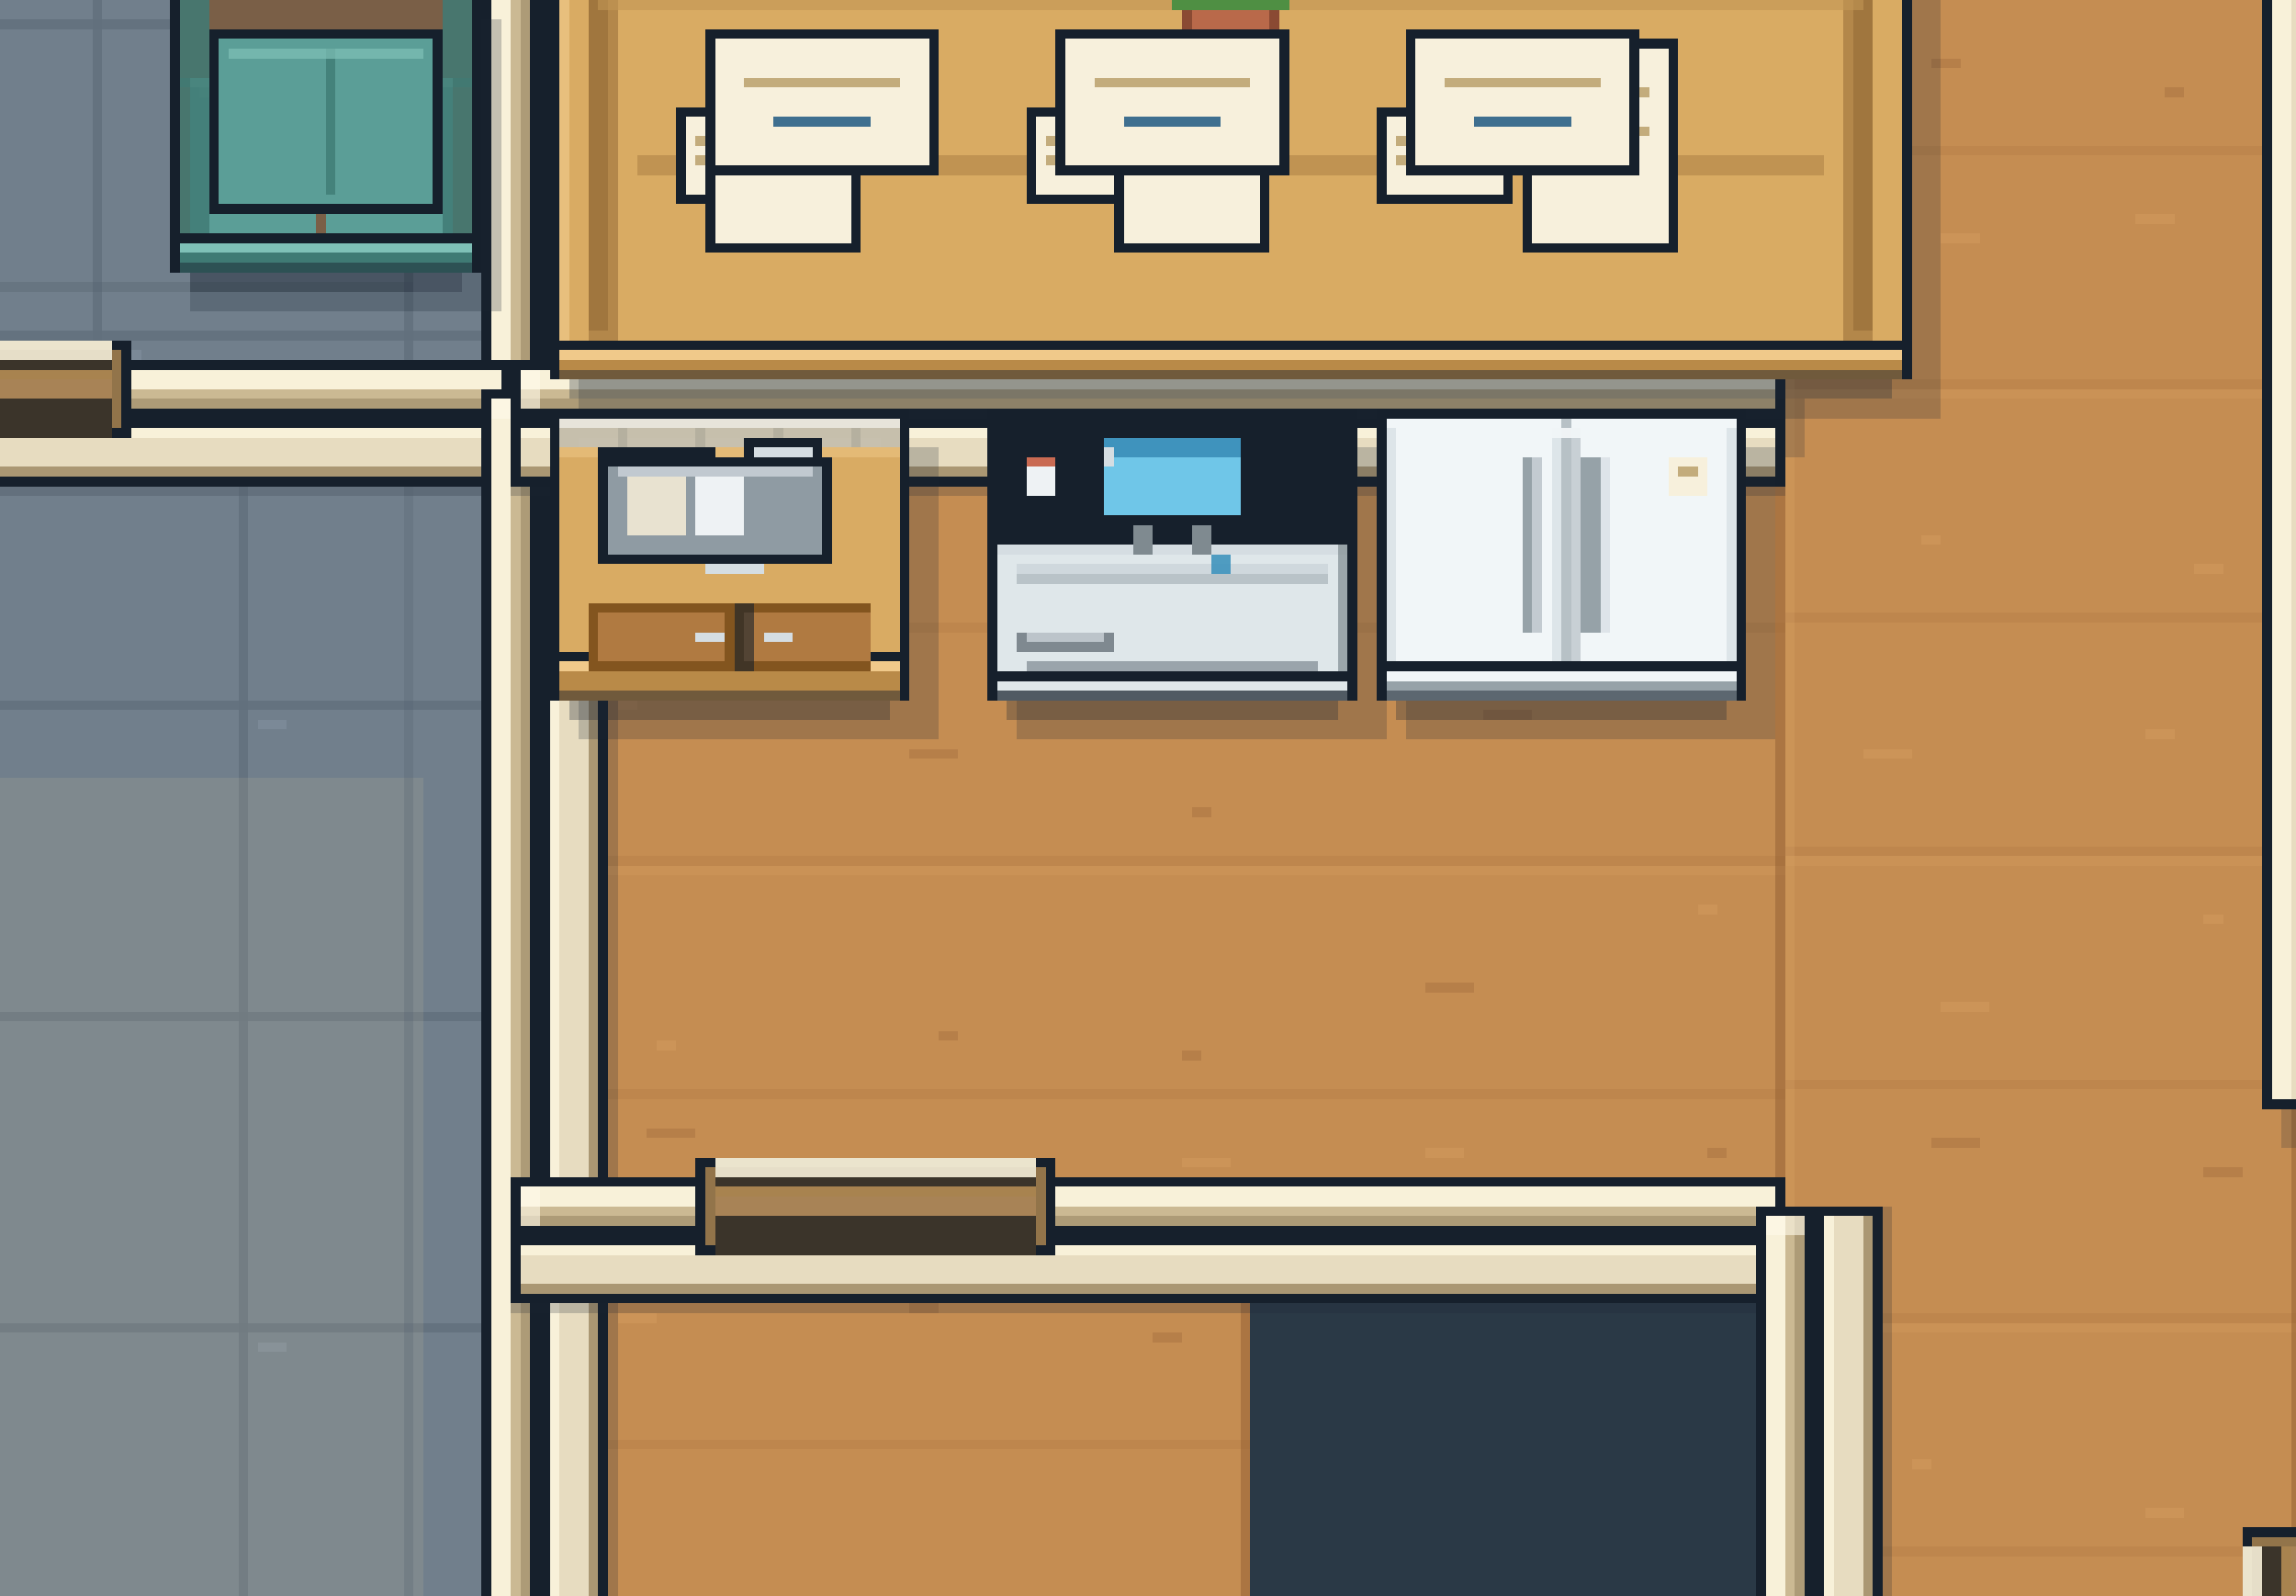
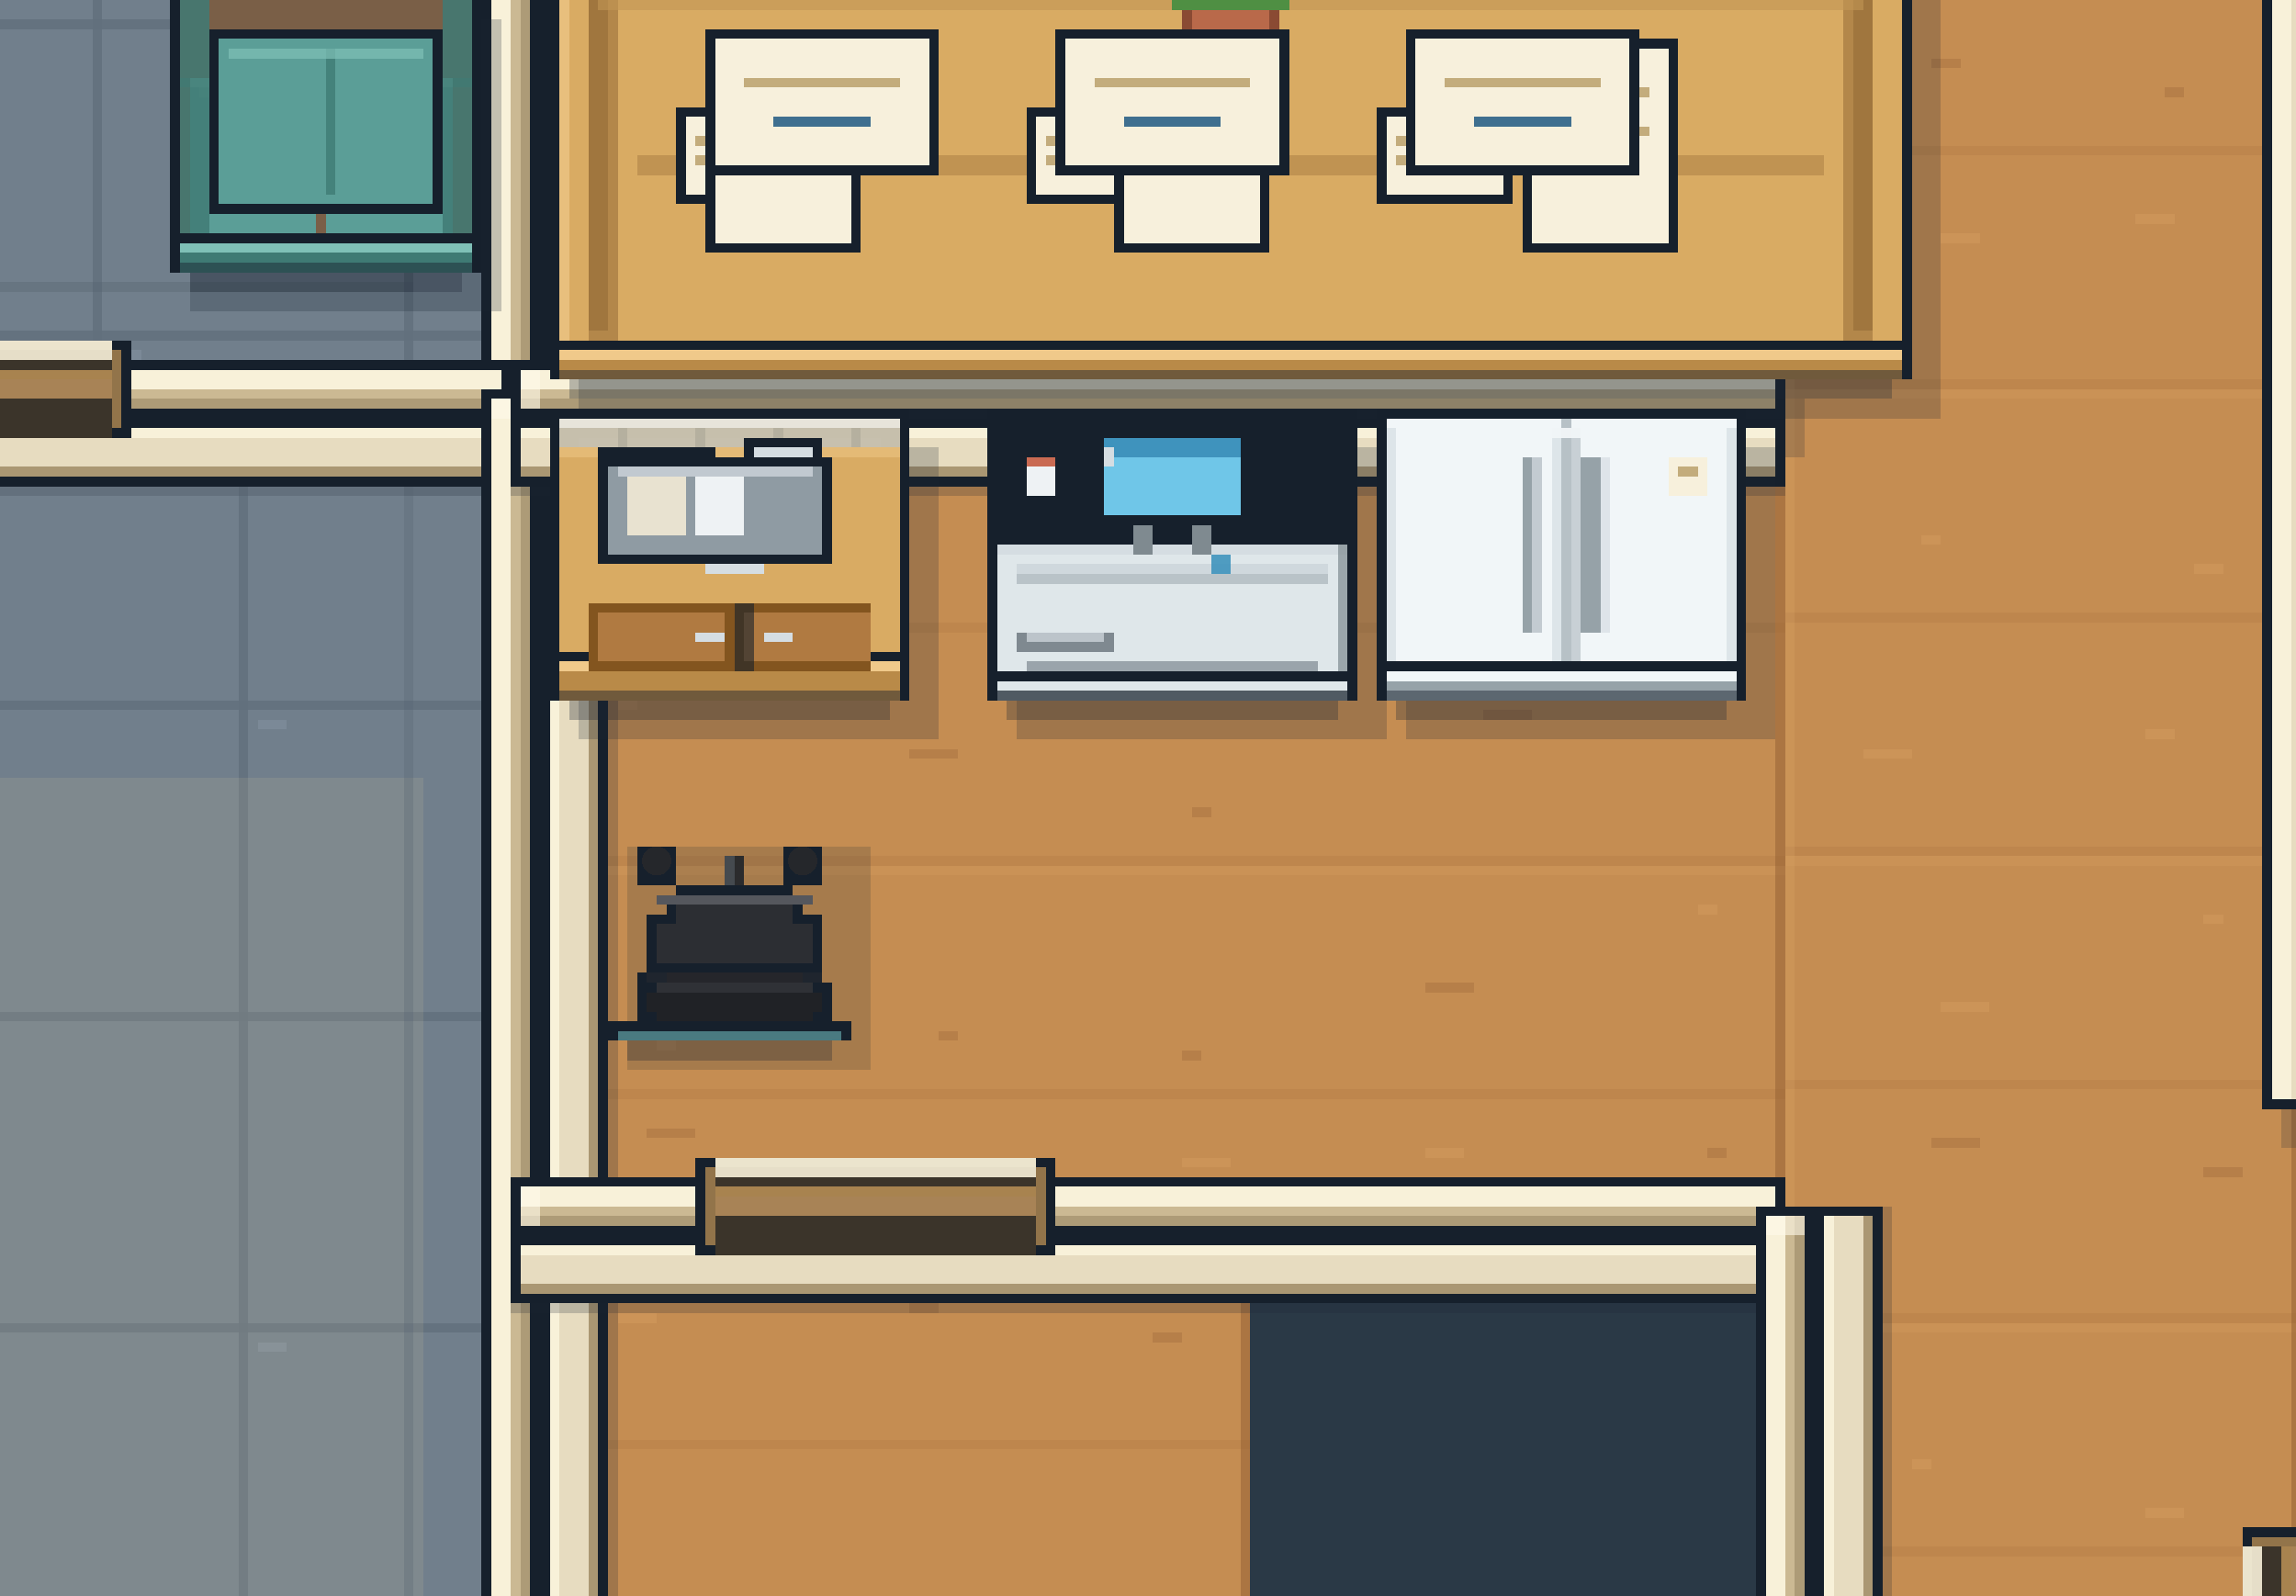
<svg xmlns="http://www.w3.org/2000/svg" width="472" height="328" viewBox="0 0 472 328" shape-rendering="crispEdges" font-family="ui-monospace, SFMono-Regular, Menlo, Consolas, monospace">
  <rect x="-923" y="-702" width="3840" height="1920" fill="#2a3946" />
  <rect x="-655" y="80" width="760" height="1098" fill="#717f8c" />
  <rect x="49" y="80" width="2" height="1098" fill="#61707c" opacity="0.85" />
  <rect x="-655" y="144" width="760" height="2" fill="#61707c" opacity="0.85" />
  <rect x="-655" y="208" width="760" height="2" fill="#61707c" opacity="0.85" />
  <rect x="-655" y="272" width="760" height="2" fill="#61707c" opacity="0.85" />
  <rect x="53" y="148" width="6" height="2" fill="#8694a1" opacity="0.5" />
  <rect x="53" y="276" width="6" height="2" fill="#8694a1" opacity="0.5" />
  <rect x="-655" y="80" width="760" height="2" fill="#8694a1" opacity="0.4" />
  <rect x="103" y="80" width="2" height="1098" fill="#54626e" opacity="0.5" />
  <rect x="-637" y="160" width="724" height="176" fill="#ffdca0" opacity="0.1" />
  <rect x="-635" y="100" width="720" height="2" fill="#8694a1" opacity="0.3" />
  <rect x="83" y="100" width="2" height="1058" fill="#54626e" opacity="0.28" />
  <rect x="-237" y="-252" width="342" height="332" fill="#717f8c" />
  <rect x="19" y="-252" width="2" height="332" fill="#61707c" opacity="0.85" />
  <rect x="83" y="-252" width="2" height="332" fill="#61707c" opacity="0.85" />
  <rect x="-237" y="4" width="342" height="2" fill="#61707c" opacity="0.85" />
  <rect x="-237" y="68" width="342" height="2" fill="#61707c" opacity="0.85" />
  <rect x="23" y="72" width="6" height="2" fill="#8694a1" opacity="0.5" />
  <rect x="87" y="8" width="6" height="2" fill="#8694a1" opacity="0.5" />
  <rect x="-237" y="78" width="342" height="2" fill="#54626e" opacity="0.5" />
  <rect x="103" y="-252" width="2" height="332" fill="#54626e" opacity="0.5" />
  <rect x="-217" y="58" width="302" height="2" fill="#54626e" opacity="0.35" />
  <rect x="83" y="-232" width="2" height="292" fill="#54626e" opacity="0.28" />
  <rect x="367" y="-114" width="106" height="580" fill="#c58d52" />
  <rect x="397" y="12" width="6" height="2" fill="#925d32" opacity="0.3" />
  <rect x="445" y="18" width="4" height="2" fill="#925d32" opacity="0.3" />
  <rect x="367" y="30" width="106" height="2" fill="#aa713d" opacity="0.26" />
  <rect x="399" y="48" width="8" height="2" fill="#dda666" opacity="0.3" />
  <rect x="439" y="44" width="8" height="2" fill="#dda666" opacity="0.3" />
  <rect x="367" y="78" width="106" height="2" fill="#aa713d" opacity="0.26" />
  <rect x="367" y="80" width="106" height="2" fill="#dda666" opacity="0.2" />
  <rect x="395" y="110" width="4" height="2" fill="#dda666" opacity="0.3" />
  <rect x="451" y="116" width="6" height="2" fill="#dda666" opacity="0.3" />
  <rect x="367" y="126" width="106" height="2" fill="#aa713d" opacity="0.26" />
  <rect x="383" y="154" width="10" height="2" fill="#dda666" opacity="0.3" />
  <rect x="441" y="150" width="6" height="2" fill="#dda666" opacity="0.3" />
  <rect x="367" y="174" width="106" height="2" fill="#aa713d" opacity="0.26" />
  <rect x="367" y="176" width="106" height="2" fill="#dda666" opacity="0.2" />
  <rect x="399" y="206" width="10" height="2" fill="#dda666" opacity="0.3" />
  <rect x="453" y="188" width="4" height="2" fill="#dda666" opacity="0.3" />
  <rect x="367" y="222" width="106" height="2" fill="#aa713d" opacity="0.26" />
  <rect x="397" y="234" width="10" height="2" fill="#925d32" opacity="0.3" />
  <rect x="453" y="240" width="8" height="2" fill="#925d32" opacity="0.3" />
  <rect x="367" y="270" width="106" height="2" fill="#aa713d" opacity="0.26" />
  <rect x="367" y="272" width="106" height="2" fill="#dda666" opacity="0.2" />
  <rect x="393" y="300" width="4" height="2" fill="#dda666" opacity="0.3" />
  <rect x="441" y="310" width="8" height="2" fill="#dda666" opacity="0.3" />
  <rect x="367" y="318" width="106" height="2" fill="#aa713d" opacity="0.26" />
  <rect x="367" y="-114" width="2" height="580" fill="#dda666" opacity="0.25" />
  <rect x="471" y="-114" width="2" height="580" fill="#925d32" opacity="0.5" />
  <rect x="105" y="-114" width="262" height="194" fill="#c58d52" />
  <rect x="127" y="16" width="8" height="2" fill="#925d32" opacity="0.3" />
  <rect x="189" y="8" width="10" height="2" fill="#dda666" opacity="0.3" />
  <rect x="105" y="30" width="262" height="2" fill="#aa713d" opacity="0.26" />
  <rect x="129" y="52" width="10" height="2" fill="#dda666" opacity="0.3" />
  <rect x="189" y="58" width="6" height="2" fill="#925d32" opacity="0.3" />
  <rect x="235" y="42" width="10" height="2" fill="#925d32" opacity="0.3" />
  <rect x="293" y="44" width="8" height="2" fill="#925d32" opacity="0.3" />
  <rect x="359" y="38" width="4" height="2" fill="#dda666" opacity="0.3" />
  <rect x="105" y="-114" width="2" height="194" fill="#dda666" opacity="0.25" />
  <rect x="105" y="78" width="262" height="2" fill="#925d32" opacity="0.5" />
  <rect x="365" y="-114" width="2" height="194" fill="#925d32" opacity="0.5" />
  <rect x="105" y="80" width="262" height="168" fill="#c58d52" />
  <rect x="105" y="80" width="262" height="2" fill="#aa713d" opacity="0.26" />
  <rect x="105" y="82" width="262" height="2" fill="#dda666" opacity="0.2" />
  <rect x="125" y="116" width="4" height="2" fill="#dda666" opacity="0.3" />
  <rect x="183" y="100" width="4" height="2" fill="#925d32" opacity="0.3" />
  <rect x="241" y="102" width="4" height="2" fill="#925d32" opacity="0.3" />
  <rect x="305" y="118" width="6" height="2" fill="#925d32" opacity="0.3" />
  <rect x="347" y="98" width="6" height="2" fill="#dda666" opacity="0.3" />
  <rect x="105" y="128" width="262" height="2" fill="#aa713d" opacity="0.26" />
  <rect x="127" y="144" width="4" height="2" fill="#dda666" opacity="0.3" />
  <rect x="187" y="154" width="10" height="2" fill="#925d32" opacity="0.3" />
  <rect x="245" y="166" width="4" height="2" fill="#925d32" opacity="0.3" />
  <rect x="305" y="146" width="10" height="2" fill="#925d32" opacity="0.3" />
  <rect x="347" y="142" width="4" height="2" fill="#dda666" opacity="0.3" />
  <rect x="105" y="176" width="262" height="2" fill="#aa713d" opacity="0.26" />
  <rect x="105" y="178" width="262" height="2" fill="#dda666" opacity="0.2" />
  <rect x="135" y="214" width="4" height="2" fill="#dda666" opacity="0.3" />
  <rect x="193" y="212" width="4" height="2" fill="#925d32" opacity="0.3" />
  <rect x="243" y="216" width="4" height="2" fill="#925d32" opacity="0.3" />
  <rect x="293" y="202" width="10" height="2" fill="#925d32" opacity="0.3" />
  <rect x="349" y="186" width="4" height="2" fill="#dda666" opacity="0.3" />
  <rect x="105" y="224" width="262" height="2" fill="#aa713d" opacity="0.26" />
  <rect x="133" y="232" width="10" height="2" fill="#925d32" opacity="0.3" />
  <rect x="193" y="238" width="10" height="2" fill="#dda666" opacity="0.3" />
  <rect x="243" y="238" width="10" height="2" fill="#dda666" opacity="0.3" />
  <rect x="293" y="236" width="8" height="2" fill="#dda666" opacity="0.3" />
  <rect x="351" y="236" width="4" height="2" fill="#925d32" opacity="0.3" />
  <rect x="105" y="80" width="262" height="2" fill="#dda666" opacity="0.4" />
  <rect x="105" y="80" width="2" height="168" fill="#dda666" opacity="0.25" />
  <rect x="105" y="246" width="262" height="2" fill="#925d32" opacity="0.5" />
  <rect x="365" y="80" width="2" height="168" fill="#925d32" opacity="0.5" />
  <rect x="105" y="248" width="152" height="280" fill="#c58d52" />
  <rect x="105" y="248" width="152" height="2" fill="#aa713d" opacity="0.26" />
  <rect x="105" y="250" width="152" height="2" fill="#dda666" opacity="0.2" />
  <rect x="127" y="270" width="8" height="2" fill="#dda666" opacity="0.3" />
  <rect x="187" y="268" width="6" height="2" fill="#925d32" opacity="0.3" />
  <rect x="237" y="274" width="6" height="2" fill="#925d32" opacity="0.3" />
  <rect x="105" y="296" width="152" height="2" fill="#aa713d" opacity="0.26" />
  <rect x="105" y="248" width="152" height="2" fill="#dda666" opacity="0.4" />
  <rect x="105" y="248" width="2" height="280" fill="#dda666" opacity="0.25" />
  <rect x="255" y="248" width="2" height="280" fill="#925d32" opacity="0.5" />
  <rect x="103" y="-244" width="12" height="332" fill="#1b2531" opacity="0.2" />
  <rect x="99" y="-252" width="12" height="332" fill="#16202c" />
  <rect x="101" y="-250" width="8" height="328" fill="#e7dcc0" />
  <rect x="101" y="-250" width="4" height="328" fill="#f8f1d9" />
  <rect x="107" y="-250" width="2" height="328" fill="#a38f6a" opacity="0.85" />
  <rect x="105" y="-250" width="2" height="328" fill="#b59c6e" opacity="0.55" />
  <rect x="111" y="-252" width="14" height="332" fill="#16202c" />
  <rect x="113" y="-250" width="10" height="328" fill="#e7dcc0" />
  <rect x="113" y="-250" width="2" height="328" fill="#f8f1d9" />
  <rect x="121" y="-250" width="2" height="328" fill="#a38f6a" opacity="0.9" />
  <rect x="125" y="-252" width="2" height="332" fill="#1b2531" opacity="0.22" />
  <rect x="-233" y="82" width="342" height="12" fill="#1b2531" opacity="0.2" />
  <rect x="-237" y="74" width="342" height="12" fill="#16202c" />
  <rect x="-235" y="76" width="338" height="8" fill="#e7dcc0" />
  <rect x="-235" y="76" width="338" height="4" fill="#f8f1d9" />
  <rect x="-235" y="82" width="338" height="2" fill="#a38f6a" opacity="0.85" />
  <rect x="-235" y="80" width="338" height="2" fill="#b59c6e" opacity="0.55" />
  <rect x="-237" y="86" width="342" height="14" fill="#16202c" />
  <rect x="-235" y="88" width="338" height="10" fill="#e7dcc0" />
  <rect x="-235" y="88" width="338" height="2" fill="#f8f1d9" />
  <rect x="-235" y="96" width="338" height="2" fill="#a38f6a" opacity="0.9" />
  <rect x="-237" y="100" width="342" height="2" fill="#1b2531" opacity="0.22" />
  <rect x="103" y="88" width="12" height="1098" fill="#1b2531" opacity="0.2" />
  <rect x="99" y="80" width="12" height="1098" fill="#16202c" />
  <rect x="101" y="82" width="8" height="1094" fill="#e7dcc0" />
  <rect x="101" y="82" width="4" height="1094" fill="#f8f1d9" />
  <rect x="107" y="82" width="2" height="1094" fill="#a38f6a" opacity="0.85" />
  <rect x="105" y="82" width="2" height="1094" fill="#b59c6e" opacity="0.55" />
  <rect x="101" y="82" width="8" height="4" fill="#fffaea" opacity="0.6" />
  <rect x="111" y="80" width="14" height="1098" fill="#16202c" />
  <rect x="113" y="82" width="10" height="1094" fill="#e7dcc0" />
  <rect x="113" y="82" width="2" height="1094" fill="#f8f1d9" />
  <rect x="121" y="82" width="2" height="1094" fill="#a38f6a" opacity="0.9" />
  <rect x="125" y="80" width="2" height="1098" fill="#1b2531" opacity="0.22" />
  <rect x="109" y="82" width="262" height="12" fill="#1b2531" opacity="0.2" />
  <rect x="105" y="74" width="262" height="12" fill="#16202c" />
  <rect x="107" y="76" width="258" height="8" fill="#e7dcc0" />
  <rect x="107" y="76" width="258" height="4" fill="#f8f1d9" />
  <rect x="107" y="82" width="258" height="2" fill="#a38f6a" opacity="0.85" />
  <rect x="107" y="80" width="258" height="2" fill="#b59c6e" opacity="0.55" />
  <rect x="107" y="76" width="4" height="8" fill="#fffaea" opacity="0.6" />
  <rect x="105" y="86" width="262" height="14" fill="#16202c" />
  <rect x="107" y="88" width="258" height="10" fill="#e7dcc0" />
  <rect x="107" y="88" width="258" height="2" fill="#f8f1d9" />
  <rect x="107" y="96" width="258" height="2" fill="#a38f6a" opacity="0.9" />
  <rect x="105" y="100" width="262" height="2" fill="#1b2531" opacity="0.22" />
  <rect x="109" y="250" width="262" height="12" fill="#1b2531" opacity="0.2" />
  <rect x="105" y="242" width="262" height="12" fill="#16202c" />
  <rect x="107" y="244" width="258" height="8" fill="#e7dcc0" />
  <rect x="107" y="244" width="258" height="4" fill="#f8f1d9" />
  <rect x="107" y="250" width="258" height="2" fill="#a38f6a" opacity="0.85" />
  <rect x="107" y="248" width="258" height="2" fill="#b59c6e" opacity="0.55" />
  <rect x="107" y="244" width="4" height="8" fill="#fffaea" opacity="0.6" />
  <rect x="105" y="254" width="262" height="14" fill="#16202c" />
  <rect x="107" y="256" width="258" height="10" fill="#e7dcc0" />
  <rect x="107" y="256" width="258" height="2" fill="#f8f1d9" />
  <rect x="107" y="264" width="258" height="2" fill="#a38f6a" opacity="0.9" />
  <rect x="105" y="268" width="262" height="2" fill="#1b2531" opacity="0.22" />
  <rect x="365" y="256" width="12" height="280" fill="#1b2531" opacity="0.2" />
  <rect x="361" y="248" width="12" height="280" fill="#16202c" />
  <rect x="363" y="250" width="8" height="276" fill="#e7dcc0" />
  <rect x="363" y="250" width="4" height="276" fill="#f8f1d9" />
  <rect x="369" y="250" width="2" height="276" fill="#a38f6a" opacity="0.85" />
  <rect x="367" y="250" width="2" height="276" fill="#b59c6e" opacity="0.55" />
  <rect x="363" y="250" width="8" height="4" fill="#fffaea" opacity="0.6" />
  <rect x="373" y="248" width="14" height="280" fill="#16202c" />
  <rect x="375" y="250" width="10" height="276" fill="#e7dcc0" />
  <rect x="375" y="250" width="2" height="276" fill="#f8f1d9" />
  <rect x="383" y="250" width="2" height="276" fill="#a38f6a" opacity="0.9" />
  <rect x="387" y="248" width="2" height="280" fill="#1b2531" opacity="0.22" />
  <rect x="469" y="322" width="14" height="214" fill="#1b2531" opacity="0.2" />
  <rect x="465" y="314" width="14" height="214" fill="#16202c" />
  <rect x="467" y="316" width="10" height="210" fill="#e7dcc0" />
  <rect x="467" y="316" width="4" height="210" fill="#f8f1d9" />
  <rect x="467" y="316" width="10" height="4" fill="#fffaea" opacity="0.6" />
  <rect x="469" y="-108" width="14" height="344" fill="#1b2531" opacity="0.2" />
  <rect x="465" y="-116" width="14" height="344" fill="#16202c" />
  <rect x="467" y="-114" width="10" height="340" fill="#e7dcc0" />
  <rect x="467" y="-114" width="4" height="340" fill="#f8f1d9" />
  <rect x="-163" y="70" width="190" height="20" fill="#3b342a" />
  <rect x="25" y="70" width="2" height="20" fill="#16202c" />
  <rect x="23" y="70" width="2" height="20" fill="#b59c6e" opacity="0.8" />
  <rect x="-161" y="76" width="186" height="6" fill="#a88356" />
  <rect x="-161" y="76" width="186" height="2" fill="#a8834f" opacity="0.9" />
  <rect x="-161" y="70" width="186" height="2" fill="#fffaea" opacity="0.28" />
  <rect x="23" y="70" width="4" height="20" fill="#16202c" />
  <rect x="23" y="72" width="2" height="16" fill="#a8834f" opacity="0.85" />
  <rect x="-159" y="70" width="182" height="4" fill="#f8f1d9" opacity="0.9" />
  <rect x="143" y="238" width="74" height="20" fill="#3b342a" />
  <rect x="143" y="238" width="2" height="20" fill="#16202c" />
  <rect x="215" y="238" width="2" height="20" fill="#16202c" />
  <rect x="145" y="238" width="2" height="20" fill="#b59c6e" opacity="0.8" />
  <rect x="213" y="238" width="2" height="20" fill="#b59c6e" opacity="0.8" />
  <rect x="145" y="244" width="70" height="6" fill="#a88356" />
  <rect x="145" y="244" width="70" height="2" fill="#a8834f" opacity="0.9" />
  <rect x="145" y="238" width="70" height="2" fill="#fffaea" opacity="0.28" />
  <rect x="143" y="238" width="4" height="20" fill="#16202c" />
  <rect x="213" y="238" width="4" height="20" fill="#16202c" />
  <rect x="145" y="240" width="2" height="16" fill="#a8834f" opacity="0.85" />
  <rect x="213" y="240" width="2" height="16" fill="#a8834f" opacity="0.85" />
  <rect x="147" y="238" width="66" height="4" fill="#f8f1d9" opacity="0.9" />
  <rect x="461" y="314" width="22" height="92" fill="#3b342a" />
  <rect x="461" y="314" width="22" height="2" fill="#16202c" />
  <rect x="461" y="316" width="22" height="2" fill="#b59c6e" opacity="0.8" />
  <rect x="469" y="316" width="6" height="88" fill="#a88356" />
  <rect x="469" y="316" width="2" height="88" fill="#a8834f" opacity="0.9" />
  <rect x="461" y="316" width="2" height="88" fill="#fffaea" opacity="0.28" />
  <rect x="461" y="314" width="22" height="4" fill="#16202c" />
  <rect x="463" y="316" width="18" height="2" fill="#a8834f" opacity="0.85" />
  <rect x="461" y="318" width="4" height="84" fill="#f8f1d9" opacity="0.9" />
  <rect x="39" y="4" width="64" height="60" fill="#1b2531" opacity="0.24" />
  <rect x="35" y="-4" width="64" height="60" fill="#16202c" />
  <rect x="37" y="-2" width="60" height="56" fill="#7a5f47" />
  <rect x="37" y="-2" width="60" height="18" fill="#7a5f47" />
  <rect x="37" y="16" width="60" height="2" fill="#3f7a74" opacity="0.7" />
  <rect x="39" y="16" width="26" height="34" fill="#5b9e97" />
  <rect x="39" y="16" width="26" height="2" fill="#7fc0b7" />
  <rect x="41" y="18" width="22" height="2" fill="#7fc0b7" opacity="0.4" />
  <rect x="67" y="16" width="26" height="34" fill="#5b9e97" />
  <rect x="67" y="16" width="26" height="2" fill="#7fc0b7" />
  <rect x="69" y="18" width="22" height="2" fill="#7fc0b7" opacity="0.4" />
  <rect x="37" y="52" width="60" height="2" fill="#3f7a74" opacity="0.6" />
  <rect x="37" y="-2" width="6" height="56" fill="#3f7a74" opacity="0.85" />
  <rect x="91" y="-2" width="6" height="56" fill="#3f7a74" opacity="0.85" />
  <rect x="39" y="52" width="56" height="2" fill="#16202c" opacity="0.4" />
  <rect x="39" y="56" width="56" height="4" fill="#1b2531" opacity="0.3" />
  <rect x="35" y="48" width="64" height="8" fill="#16202c" />
  <rect x="37" y="50" width="60" height="6" fill="#3f7a74" />
  <rect x="37" y="50" width="60" height="2" fill="#7fc0b7" />
  <rect x="37" y="54" width="60" height="2" fill="#16202c" opacity="0.45" />
  <rect x="43" y="6" width="48" height="38" fill="#16202c" />
  <rect x="45" y="8" width="44" height="34" fill="#5b9e97" />
  <rect x="67" y="10" width="2" height="30" fill="#3f7a74" opacity="0.8" />
  <rect x="47" y="10" width="40" height="2" fill="#7fc0b7" opacity="0.7" />
  <rect x="119" y="-2" width="280" height="88" fill="#1b2531" opacity="0.22" />
  <rect x="113" y="-10" width="280" height="88" fill="#16202c" />
  <rect x="115" y="-8" width="276" height="84" fill="#d9ab63" />
  <rect x="115" y="-8" width="2" height="84" fill="#f0c98a" opacity="0.65" />
  <rect x="115" y="72" width="276" height="4" fill="#a97a3f" />
  <rect x="115" y="74" width="276" height="2" fill="#855c2c" opacity="0.8" />
  <rect x="121" y="-4" width="6" height="76" fill="#855c2c" opacity="0.45" />
  <rect x="379" y="-4" width="6" height="76" fill="#855c2c" opacity="0.45" />
  <rect x="121" y="70" width="264" height="4" fill="#a97a3f" opacity="0.85" />
  <rect x="121" y="0" width="4" height="68" fill="#855c2c" opacity="0.4" />
  <rect x="381" y="0" width="4" height="68" fill="#855c2c" opacity="0.4" />
  <rect x="123" y="0" width="260" height="2" fill="#c19653" opacity="0.6" />
  <rect x="131" y="32" width="244" height="4" fill="#855c2c" opacity="0.3" />
  <rect x="139" y="22" width="28" height="20" fill="#16202c" />
  <rect x="141" y="24" width="24" height="16" fill="#f7f0dc" />
  <rect x="143" y="28" width="20" height="2" fill="#c3ac7c" />
  <rect x="143" y="32" width="16" height="2" fill="#c3ac7c" />
  <rect x="211" y="22" width="28" height="20" fill="#16202c" />
  <rect x="213" y="24" width="24" height="16" fill="#f7f0dc" />
  <rect x="215" y="28" width="20" height="2" fill="#c3ac7c" />
  <rect x="215" y="32" width="16" height="2" fill="#c3ac7c" />
  <rect x="283" y="22" width="28" height="20" fill="#16202c" />
  <rect x="285" y="24" width="24" height="16" fill="#f7f0dc" />
  <rect x="287" y="28" width="20" height="2" fill="#c3ac7c" />
  <rect x="287" y="32" width="16" height="2" fill="#c3ac7c" />
  <rect x="243" y="2" width="20" height="12" fill="#8a4a33" />
  <rect x="245" y="2" width="16" height="10" fill="#b9694a" />
  <rect x="241" y="-8" width="24" height="10" fill="#4f8f43" />
  <rect x="145" y="8" width="32" height="44" fill="#16202c" />
  <rect x="147" y="10" width="28" height="40" fill="#f7f0dc" />
  <rect x="151" y="18" width="20" height="2" fill="#c3ac7c" />
  <rect x="151" y="26" width="20" height="2" fill="#c3ac7c" />
  <rect x="151" y="34" width="12" height="2" fill="#c3ac7c" />
  <rect x="229" y="8" width="32" height="44" fill="#16202c" />
  <rect x="231" y="10" width="28" height="40" fill="#f7f0dc" />
  <rect x="235" y="18" width="20" height="2" fill="#c3ac7c" />
  <rect x="235" y="26" width="20" height="2" fill="#c3ac7c" />
  <rect x="235" y="34" width="12" height="2" fill="#c3ac7c" />
  <rect x="313" y="8" width="32" height="44" fill="#16202c" />
  <rect x="315" y="10" width="28" height="40" fill="#f7f0dc" />
  <rect x="319" y="18" width="20" height="2" fill="#c3ac7c" />
  <rect x="319" y="26" width="20" height="2" fill="#c3ac7c" />
  <rect x="319" y="34" width="12" height="2" fill="#c3ac7c" />
  <rect x="117" y="78" width="272" height="4" fill="#1b2531" opacity="0.3" />
  <rect x="113" y="70" width="280" height="8" fill="#16202c" />
  <rect x="115" y="72" width="276" height="6" fill="#b98a48" />
  <rect x="115" y="72" width="276" height="2" fill="#f0c98a" />
  <rect x="115" y="76" width="276" height="2" fill="#16202c" opacity="0.45" />
  <rect x="145" y="6" width="48" height="30" fill="#16202c" />
  <rect x="147" y="8" width="44" height="26" fill="#f7f0dc" />
  <rect x="153" y="16" width="32" height="2" fill="#c3ac7c" />
  <rect x="159" y="24" width="20" height="2" fill="#3f6f8f" />
  <rect x="217" y="6" width="48" height="30" fill="#16202c" />
  <rect x="219" y="8" width="44" height="26" fill="#f7f0dc" />
  <rect x="225" y="16" width="32" height="2" fill="#c3ac7c" />
  <rect x="231" y="24" width="20" height="2" fill="#3f6f8f" />
  <rect x="289" y="6" width="48" height="30" fill="#16202c" />
  <rect x="291" y="8" width="44" height="26" fill="#f7f0dc" />
  <rect x="297" y="16" width="32" height="2" fill="#c3ac7c" />
  <rect x="303" y="24" width="20" height="2" fill="#3f6f8f" />
  <rect x="119" y="92" width="74" height="60" fill="#1b2531" opacity="0.22" />
  <rect x="113" y="84" width="74" height="60" fill="#16202c" />
  <rect x="115" y="86" width="70" height="56" fill="#d9ab63" />
  <rect x="115" y="86" width="70" height="2" fill="#f0c98a" />
  <rect x="119" y="90" width="62" height="2" fill="#f0c98a" opacity="0.5" />
  <rect x="117" y="138" width="66" height="2" fill="#c19653" opacity="0.7" />
  <rect x="145" y="114" width="12" height="4" fill="#d5dde2" />
  <rect x="115" y="86" width="70" height="6" fill="#c4c1b4" opacity="0.9" />
  <rect x="115" y="86" width="70" height="2" fill="#eceae2" opacity="0.85" />
  <rect x="127" y="88" width="2" height="4" fill="#aeaa9a" opacity="0.7" />
  <rect x="143" y="88" width="2" height="4" fill="#aeaa9a" opacity="0.7" />
  <rect x="159" y="88" width="2" height="4" fill="#aeaa9a" opacity="0.7" />
  <rect x="175" y="88" width="2" height="4" fill="#aeaa9a" opacity="0.7" />
  <rect x="115" y="92" width="70" height="2" fill="#f0c98a" opacity="0.5" />
  <rect x="115" y="136" width="70" height="6" fill="#a97a3f" />
  <rect x="115" y="140" width="70" height="2" fill="#855c2c" opacity="0.85" />
  <rect x="117" y="138" width="66" height="2" fill="#16202c" opacity="0.4" />
  <rect x="123" y="92" width="24" height="12" fill="#16202c" />
  <rect x="125" y="94" width="20" height="8" fill="#8f9ba3" />
  <rect x="125" y="94" width="20" height="2" fill="#c3ccd1" opacity="0.8" />
  <rect x="127" y="94" width="4" height="6" fill="#eef2f4" />
  <rect x="127" y="94" width="4" height="2" fill="#c96a52" />
  <rect x="133" y="94" width="4" height="6" fill="#eef2f4" />
  <rect x="133" y="94" width="4" height="2" fill="#c96a52" />
  <rect x="139" y="94" width="4" height="6" fill="#eef2f4" />
  <rect x="139" y="94" width="4" height="2" fill="#c96a52" />
  <rect x="153" y="90" width="16" height="14" fill="#16202c" />
  <rect x="155" y="92" width="12" height="10" fill="#9aa4ab" />
  <rect x="155" y="92" width="12" height="2" fill="#d5dde2" />
  <rect x="157" y="94" width="8" height="4" fill="#c98b4a" opacity="0.85" />
  <rect x="155" y="102" width="12" height="2" fill="#5f6a72" />
  <rect x="117" y="144" width="66" height="4" fill="#1b2531" opacity="0.3" />
  <rect x="113" y="134" width="74" height="10" fill="#16202c" />
  <rect x="115" y="136" width="70" height="8" fill="#b98a48" />
  <rect x="115" y="136" width="70" height="2" fill="#f0c98a" />
  <rect x="115" y="142" width="70" height="2" fill="#16202c" opacity="0.45" />
  <rect x="123" y="94" width="48" height="22" fill="#16202c" />
  <rect x="125" y="96" width="44" height="18" fill="#8f9ba3" />
  <rect x="129" y="98" width="12" height="12" fill="#e8e2d0" />
  <rect x="143" y="98" width="10" height="12" fill="#eef2f4" />
  <rect x="127" y="96" width="40" height="2" fill="#d5dde2" opacity="0.7" />
  <rect x="121" y="124" width="58" height="14" fill="#83551f" />
  <rect x="123" y="126" width="26" height="10" fill="#b07a41" />
  <rect x="153" y="126" width="26" height="10" fill="#b07a41" />
  <rect x="151" y="124" width="4" height="14" fill="#16202c" opacity="0.6" />
  <rect x="143" y="130" width="6" height="2" fill="#d5dde2" />
  <rect x="157" y="130" width="6" height="2" fill="#d5dde2" />
  <rect x="209" y="92" width="76" height="60" fill="#1b2531" opacity="0.22" />
  <rect x="203" y="84" width="76" height="60" fill="#16202c" />
  <rect x="205" y="112" width="72" height="30" fill="#dfe7ea" />
  <rect x="205" y="112" width="72" height="2" fill="#d5dde2" />
  <rect x="275" y="112" width="2" height="30" fill="#7f8a90" opacity="0.7" />
  <rect x="225" y="88" width="32" height="20" fill="#16202c" />
  <rect x="227" y="90" width="28" height="16" fill="#6fc6e8" />
  <rect x="227" y="90" width="28" height="4" fill="#3f93bd" />
  <rect x="227" y="92" width="2" height="4" fill="#d5dde2" />
  <rect x="233" y="108" width="4" height="6" fill="#7f8a90" />
  <rect x="245" y="108" width="4" height="6" fill="#7f8a90" />
  <rect x="209" y="116" width="64" height="4" fill="#b9c3c8" />
  <rect x="209" y="116" width="64" height="2" fill="#d5dde2" opacity="0.8" />
  <rect x="211" y="136" width="60" height="4" fill="#9aa4ab" />
  <rect x="209" y="130" width="20" height="4" fill="#5f6a72" opacity="0.75" />
  <rect x="211" y="130" width="16" height="2" fill="#d5dde2" opacity="0.7" />
  <rect x="249" y="114" width="4" height="4" fill="#3f93bd" opacity="0.9" />
  <rect x="209" y="92" width="10" height="12" fill="#16202c" />
  <rect x="211" y="94" width="6" height="8" fill="#eef2f4" />
  <rect x="211" y="94" width="6" height="2" fill="#c96a52" />
  <rect x="207" y="140" width="68" height="2" fill="#16202c" opacity="0.5" />
  <rect x="207" y="144" width="68" height="4" fill="#1b2531" opacity="0.3" />
  <rect x="203" y="138" width="76" height="6" fill="#16202c" />
  <rect x="205" y="140" width="72" height="4" fill="#7f8a90" />
  <rect x="205" y="140" width="72" height="2" fill="#dfe7ea" />
  <rect x="205" y="142" width="72" height="2" fill="#16202c" opacity="0.45" />
  <rect x="289" y="92" width="76" height="60" fill="#1b2531" opacity="0.22" />
  <rect x="283" y="84" width="76" height="60" fill="#16202c" />
  <rect x="285" y="86" width="72" height="56" fill="#dde5e9" />
  <rect x="285" y="86" width="72" height="2" fill="#f1f6f8" />
  <rect x="287" y="88" width="32" height="52" fill="#f1f6f8" />
  <rect x="323" y="88" width="32" height="52" fill="#f1f6f8" />
  <rect x="321" y="86" width="2" height="56" fill="#b7c1c6" />
  <rect x="313" y="94" width="4" height="36" fill="#96a2a8" />
  <rect x="325" y="94" width="4" height="36" fill="#96a2a8" />
  <rect x="315" y="94" width="2" height="36" fill="#d5dde2" opacity="0.7" />
  <rect x="329" y="94" width="2" height="36" fill="#d5dde2" opacity="0.7" />
  <rect x="323" y="88" width="2" height="52" fill="#b7c1c6" opacity="0.7" />
  <rect x="289" y="90" width="26" height="2" fill="#f1f6f8" opacity="1" />
  <rect x="343" y="94" width="8" height="8" fill="#f7f0dc" />
  <rect x="345" y="96" width="4" height="2" fill="#c3ac7c" />
  <rect x="287" y="88" width="68" height="2" fill="#f1f6f8" opacity="0.95" />
  <rect x="287" y="138" width="68" height="4" fill="#16202c" opacity="0.45" />
  <rect x="287" y="144" width="68" height="4" fill="#1b2531" opacity="0.3" />
  <rect x="283" y="136" width="76" height="8" fill="#16202c" />
  <rect x="285" y="138" width="72" height="6" fill="#96a2a8" />
  <rect x="285" y="138" width="72" height="2" fill="#f1f6f8" />
  <rect x="285" y="142" width="72" height="2" fill="#16202c" opacity="0.45" />
+   <rect x="129" y="174" width="50" height="46" fill="#1b2531" opacity="0.18" />
+   <rect x="133" y="190" width="34" height="4" fill="#25272b" opacity="0.95" />
+   <rect x="149" y="176" width="4" height="32" fill="#25272b" opacity="0.95" />
+   <rect x="133" y="190" width="34" height="2" fill="#5f6a72" opacity="0.5" />
+   <rect x="149" y="176" width="2" height="32" fill="#5f6a72" opacity="0.5" />
+   <rect x="161" y="174" width="8" height="8" fill="#16202c" />
+   <circle cx="165" cy="177" r="3" fill="#25272b" />
+   <rect x="131" y="174" width="8" height="8" fill="#16202c" />
+   <circle cx="135" cy="177" r="3" fill="#25272b" />
+   <rect x="161" y="200" width="8" height="8" fill="#16202c" />
+   <circle cx="165" cy="205" r="3" fill="#25272b" />
+   <rect x="131" y="200" width="8" height="8" fill="#16202c" />
+   <circle cx="135" cy="205" r="3" fill="#25272b" />
+   <rect x="147" y="188" width="8" height="8" fill="#15171a" />
+   <circle cx="150" cy="191" r="5" fill="#25272b" />
+   <rect x="139" y="182" width="24" height="24" fill="#16202c" />
+   <rect x="137" y="184" width="28" height="20" fill="#16202c" />
+   <rect x="133" y="188" width="36" height="12" fill="#16202c" />
+   <rect x="141" y="184" width="20" height="20" fill="#2c2e33" />
+   <rect x="139" y="186" width="24" height="16" fill="#2c2e33" />
+   <rect x="135" y="190" width="32" height="8" fill="#2c2e33" />
+   <rect x="135" y="184" width="32" height="2" fill="#55575d" />
+   <rect x="135" y="202" width="32" height="2" fill="#15171a" opacity="0.35" />
+   <rect x="135" y="198" width="32" height="16" fill="#16202c" />
+   <rect x="133" y="200" width="36" height="12" fill="#16202c" />
+   <rect x="131" y="202" width="40" height="8" fill="#16202c" />
+   <rect x="137" y="200" width="28" height="12" fill="#202226" />
+   <rect x="135" y="202" width="32" height="8" fill="#202226" />
+   <rect x="133" y="204" width="36" height="4" fill="#202226" />
+   <rect x="133" y="210" width="36" height="2" fill="#414349" />
+   <rect x="133" y="200" width="36" height="2" fill="#2c2e33" opacity="0.4" />
+   <rect x="135" y="202" width="32" height="2" fill="#414349" opacity="0.45" />
+   <rect x="133" y="210" width="36" height="2" fill="#15171a" opacity="0.3" />
+   <rect x="129" y="214" width="42" height="4" fill="#1b2531" opacity="0.3" />
+   <rect x="125" y="210" width="50" height="4" fill="#16202c" />
+   <rect x="127" y="212" width="46" height="2" fill="#25454a" />
+   <rect x="127" y="212" width="46" height="2" fill="#74c4c6" />
+   <rect x="127" y="212" width="46" height="2" fill="#16202c" opacity="0.45" />
</svg>
